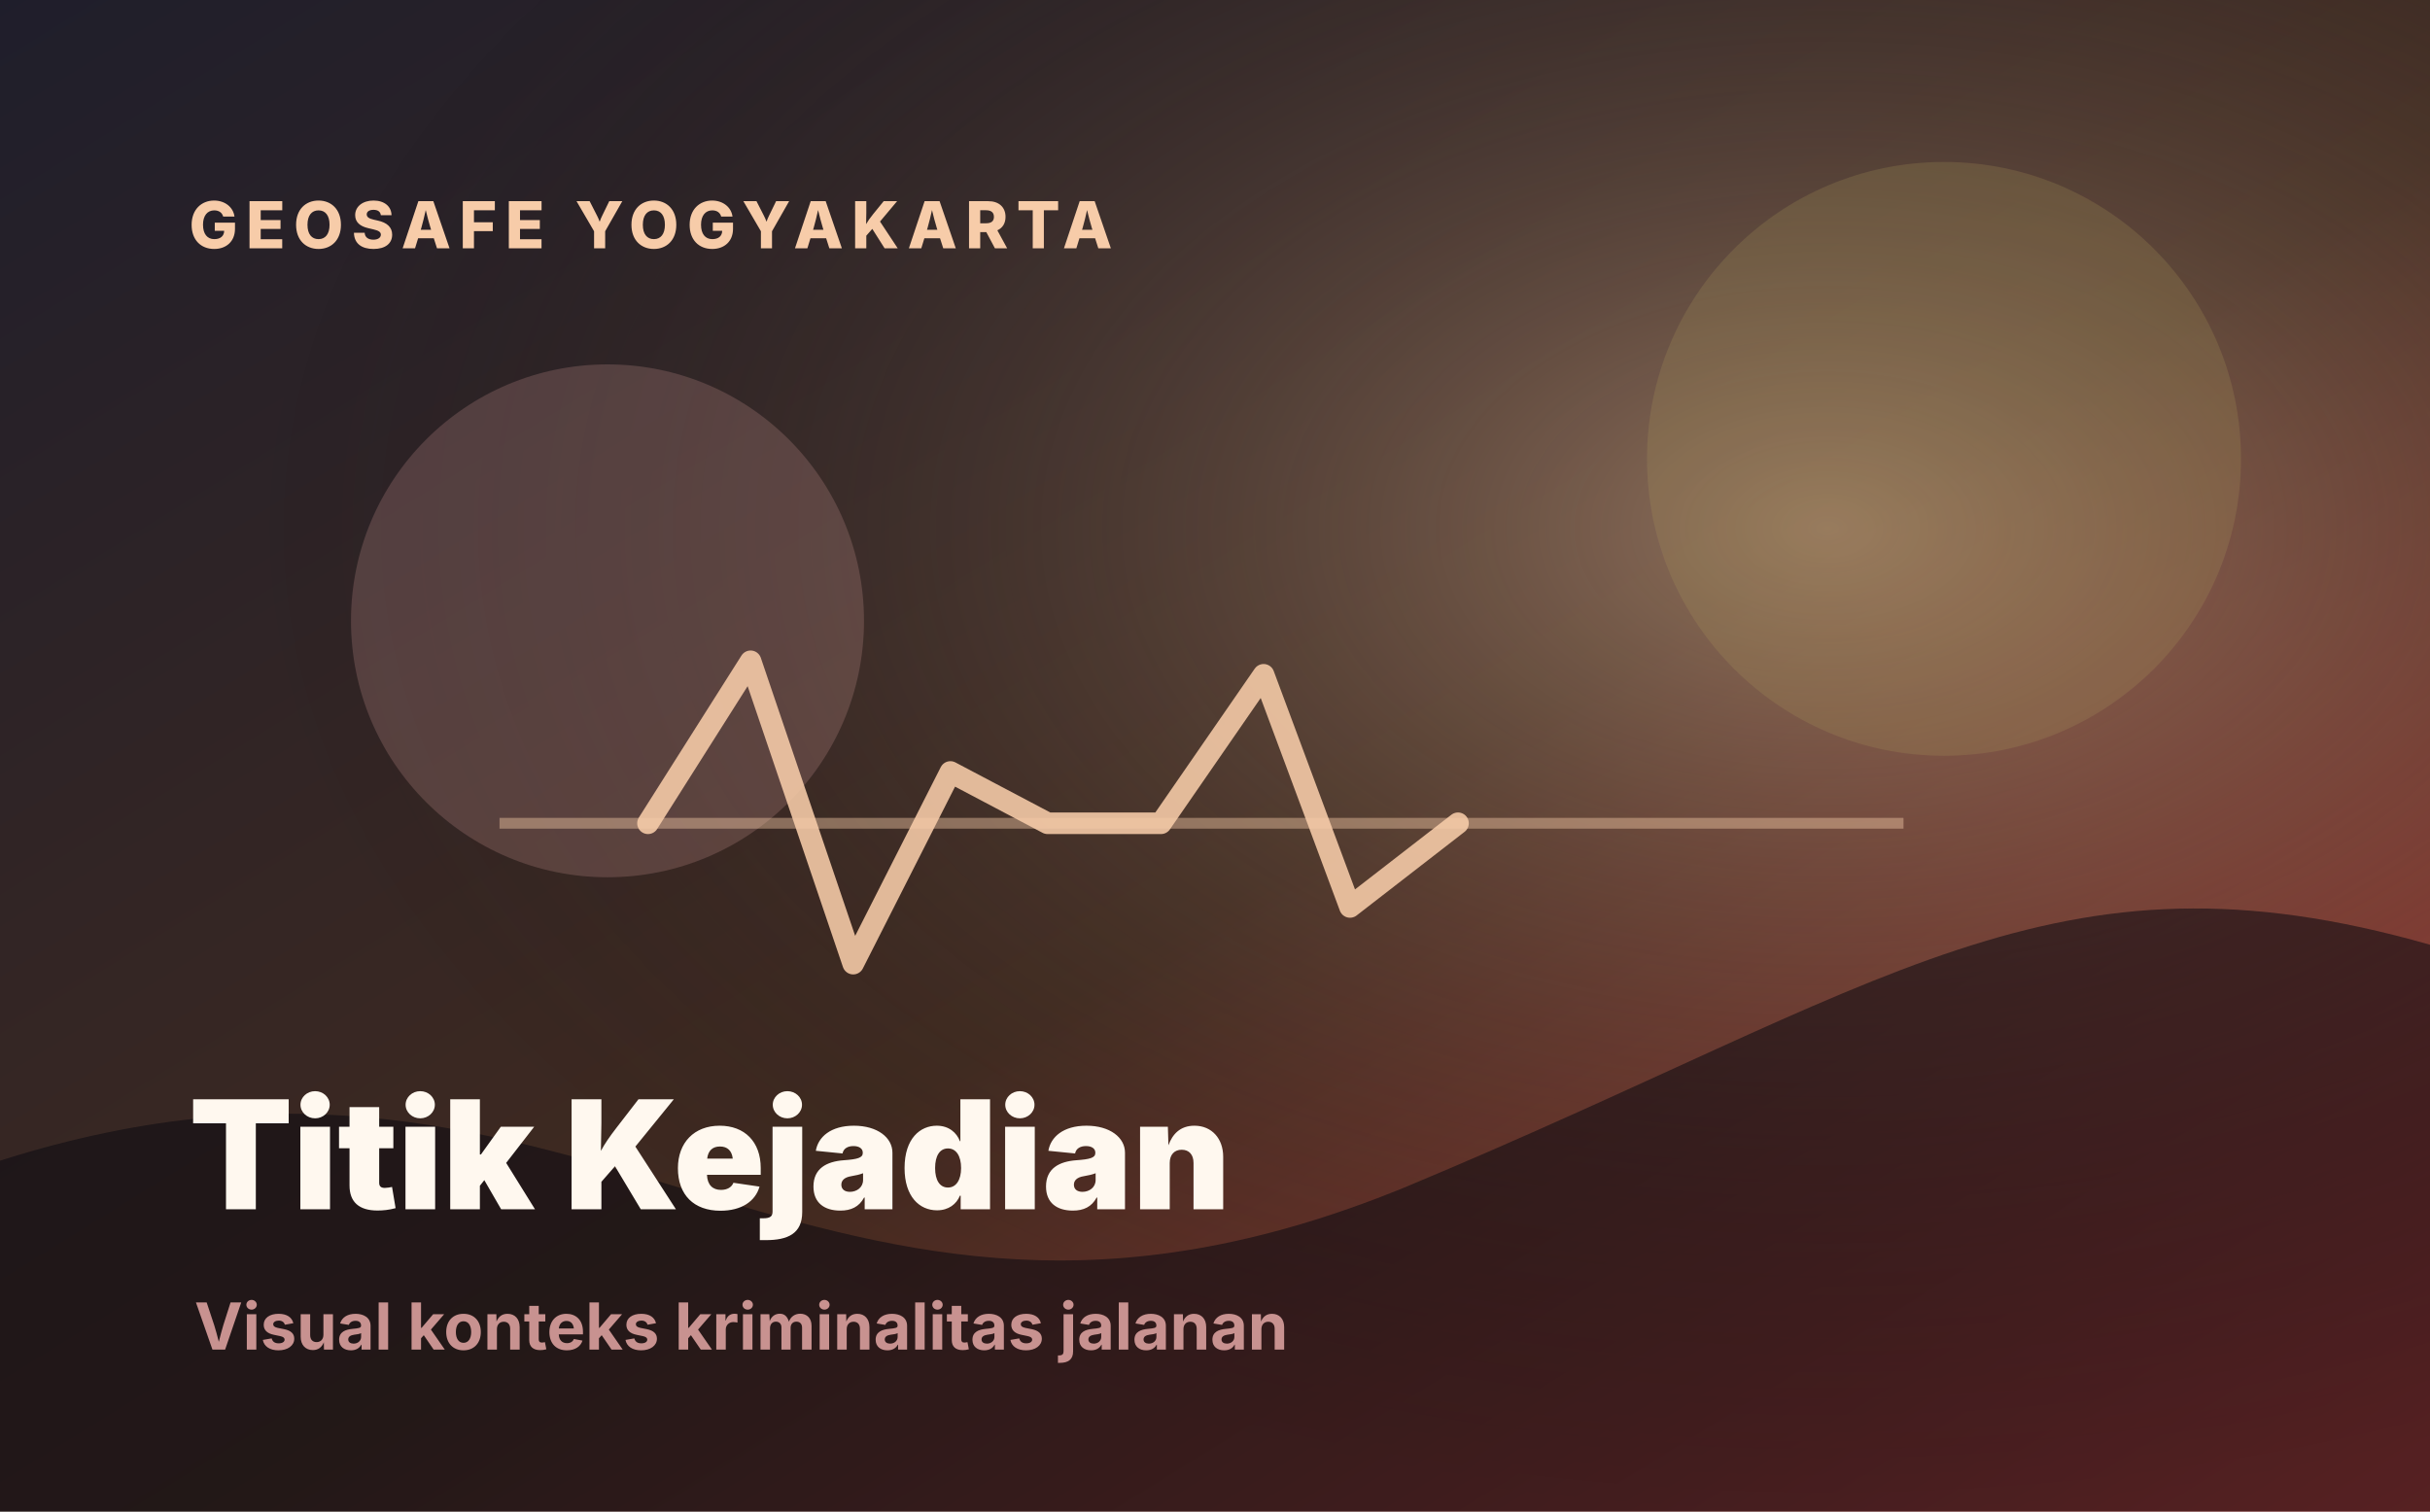
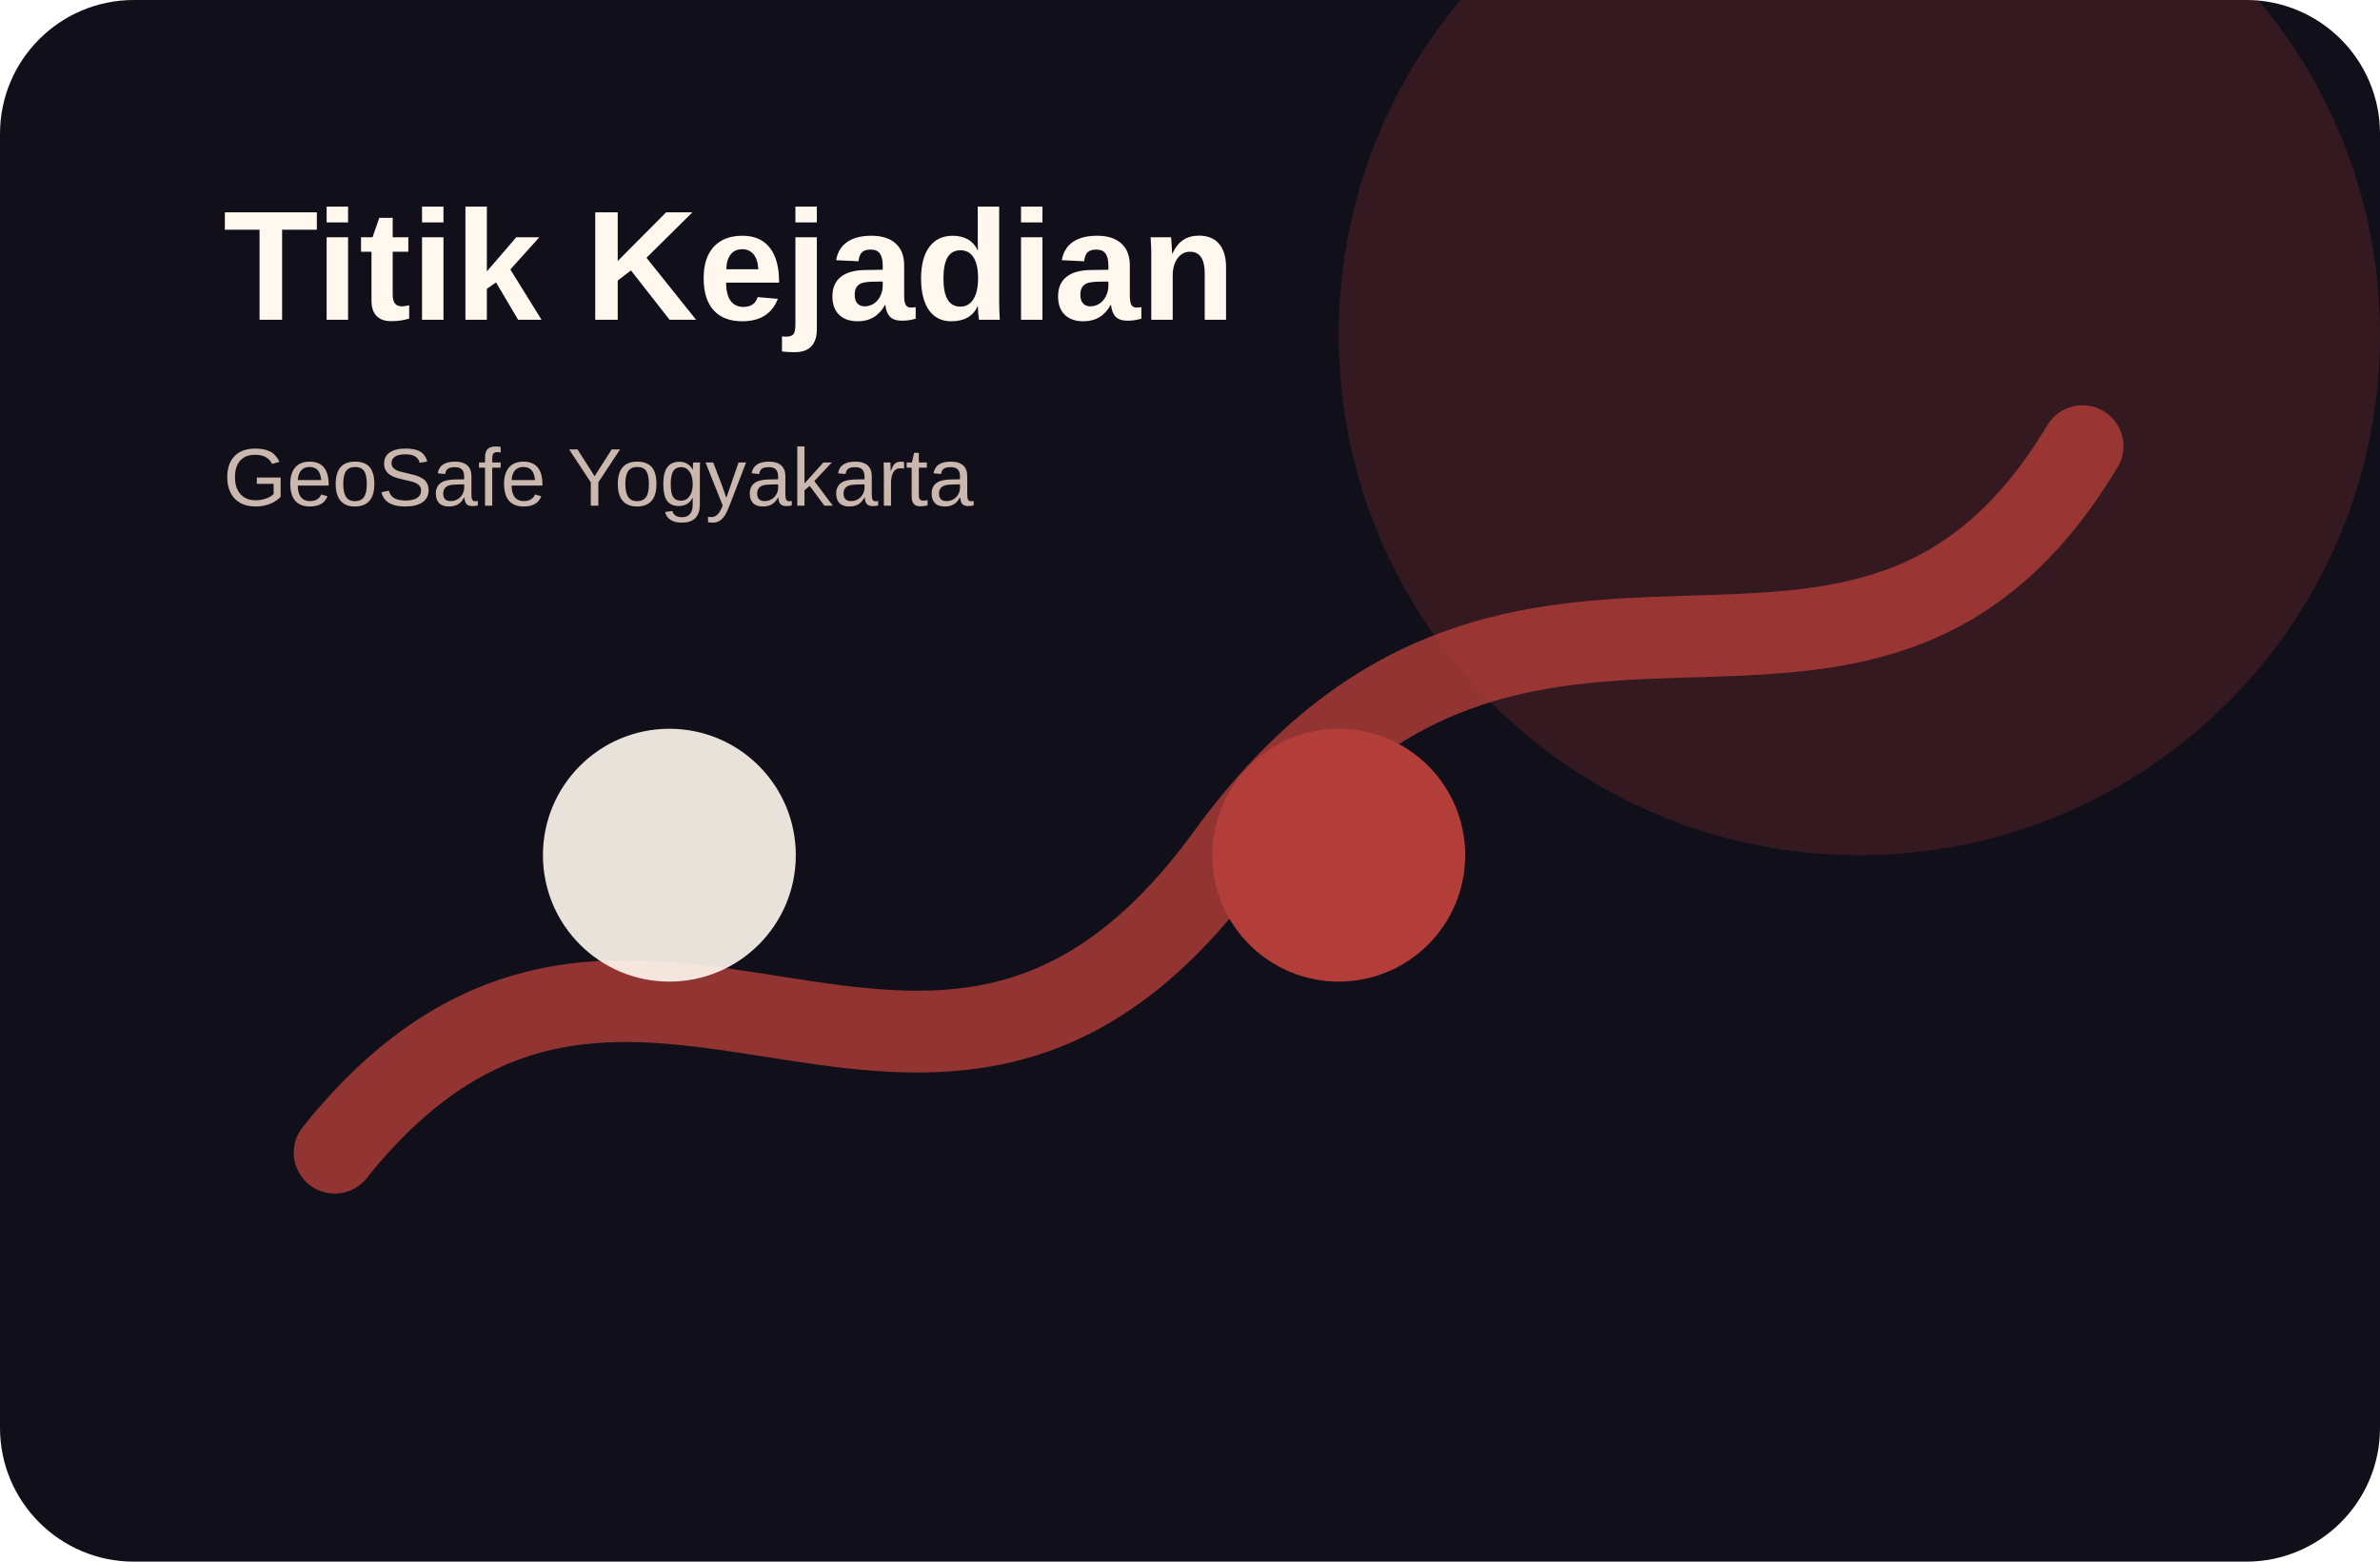
- <svg xmlns="http://www.w3.org/2000/svg" viewBox="0 0 900 560" role="img" aria-label="Titik Kejadian">
-   <defs>
-     <linearGradient id="g" x1="0" y1="0" x2="1" y2="1">
-       <stop offset="0" stop-color="#1f1e2b" />
-       <stop offset=".55" stop-color="#402a20" />
-       <stop offset="1" stop-color="#b33d38" />
-     </linearGradient>
-     <radialGradient id="r" cx="75%" cy="35%" r="65%">
-       <stop offset="0" stop-color="#f7cca9" stop-opacity=".45" />
-       <stop offset="1" stop-color="#000" stop-opacity="0" />
-     </radialGradient>
-   </defs>
-   <rect width="900" height="560" fill="url(#g)" />
-   <rect width="900" height="560" fill="url(#r)" />
-   <path d="M0 430 C220 360 300 530 520 440 C700 365 760 310 900 350 L900 560 L0 560 Z" fill="#0b0a10" opacity=".55" />
-   <circle cx="720" cy="170" r="110" fill="#ae995b" opacity=".22" />
-   <circle cx="225" cy="230" r="95" fill="#c89290" opacity=".25" />
-   <path d="M185 305 L705 305" stroke="#f7cca9" stroke-opacity=".42" stroke-width="4" />
-   <path d="M240 305 L278 245 L316 357 L352 286 L388 305 L430 305 L468 250 L500 336 L540 305" fill="none" stroke="#f7cca9" stroke-width="8" stroke-linecap="round" stroke-linejoin="round" opacity=".88" />
-   <text x="70" y="92" font-family="Inter, Arial, sans-serif" font-size="24" font-weight="800" fill="#f7cca9" letter-spacing="3">GEOSAFE YOGYAKARTA</text>
-   <text x="70" y="448" font-family="Inter, Arial, sans-serif" font-size="56" font-weight="900" fill="#fff8ef">Titik Kejadian</text>
-   <text x="72" y="500" font-family="Inter, Arial, sans-serif" font-size="24" font-weight="700" fill="#c89290">Visual konteks kriminalitas jalanan</text>
+ <svg xmlns="http://www.w3.org/2000/svg" viewBox="0 0 640 420">
+   <rect width="640" height="420" rx="36" fill="#11101a" />
+   <circle cx="500" cy="90" r="140" fill="#b33d38" opacity=".22" />
+   <path d="M90 310 C170 210 250 340 330 230 S500 220 560 120" fill="none" stroke="#b33d38" stroke-width="22" stroke-linecap="round" opacity=".8" />
+   <circle cx="180" cy="230" r="34" fill="#fff8ef" opacity=".9" />
+   <circle cx="360" cy="230" r="34" fill="#b33d38" />
+   <text x="60" y="86" fill="#fff8ef" font-family="Arial" font-size="42" font-weight="800">Titik Kejadian</text>
+   <text x="60" y="136" fill="#cab7ad" font-family="Arial" font-size="22">GeoSafe Yogyakarta</text>
</svg>
